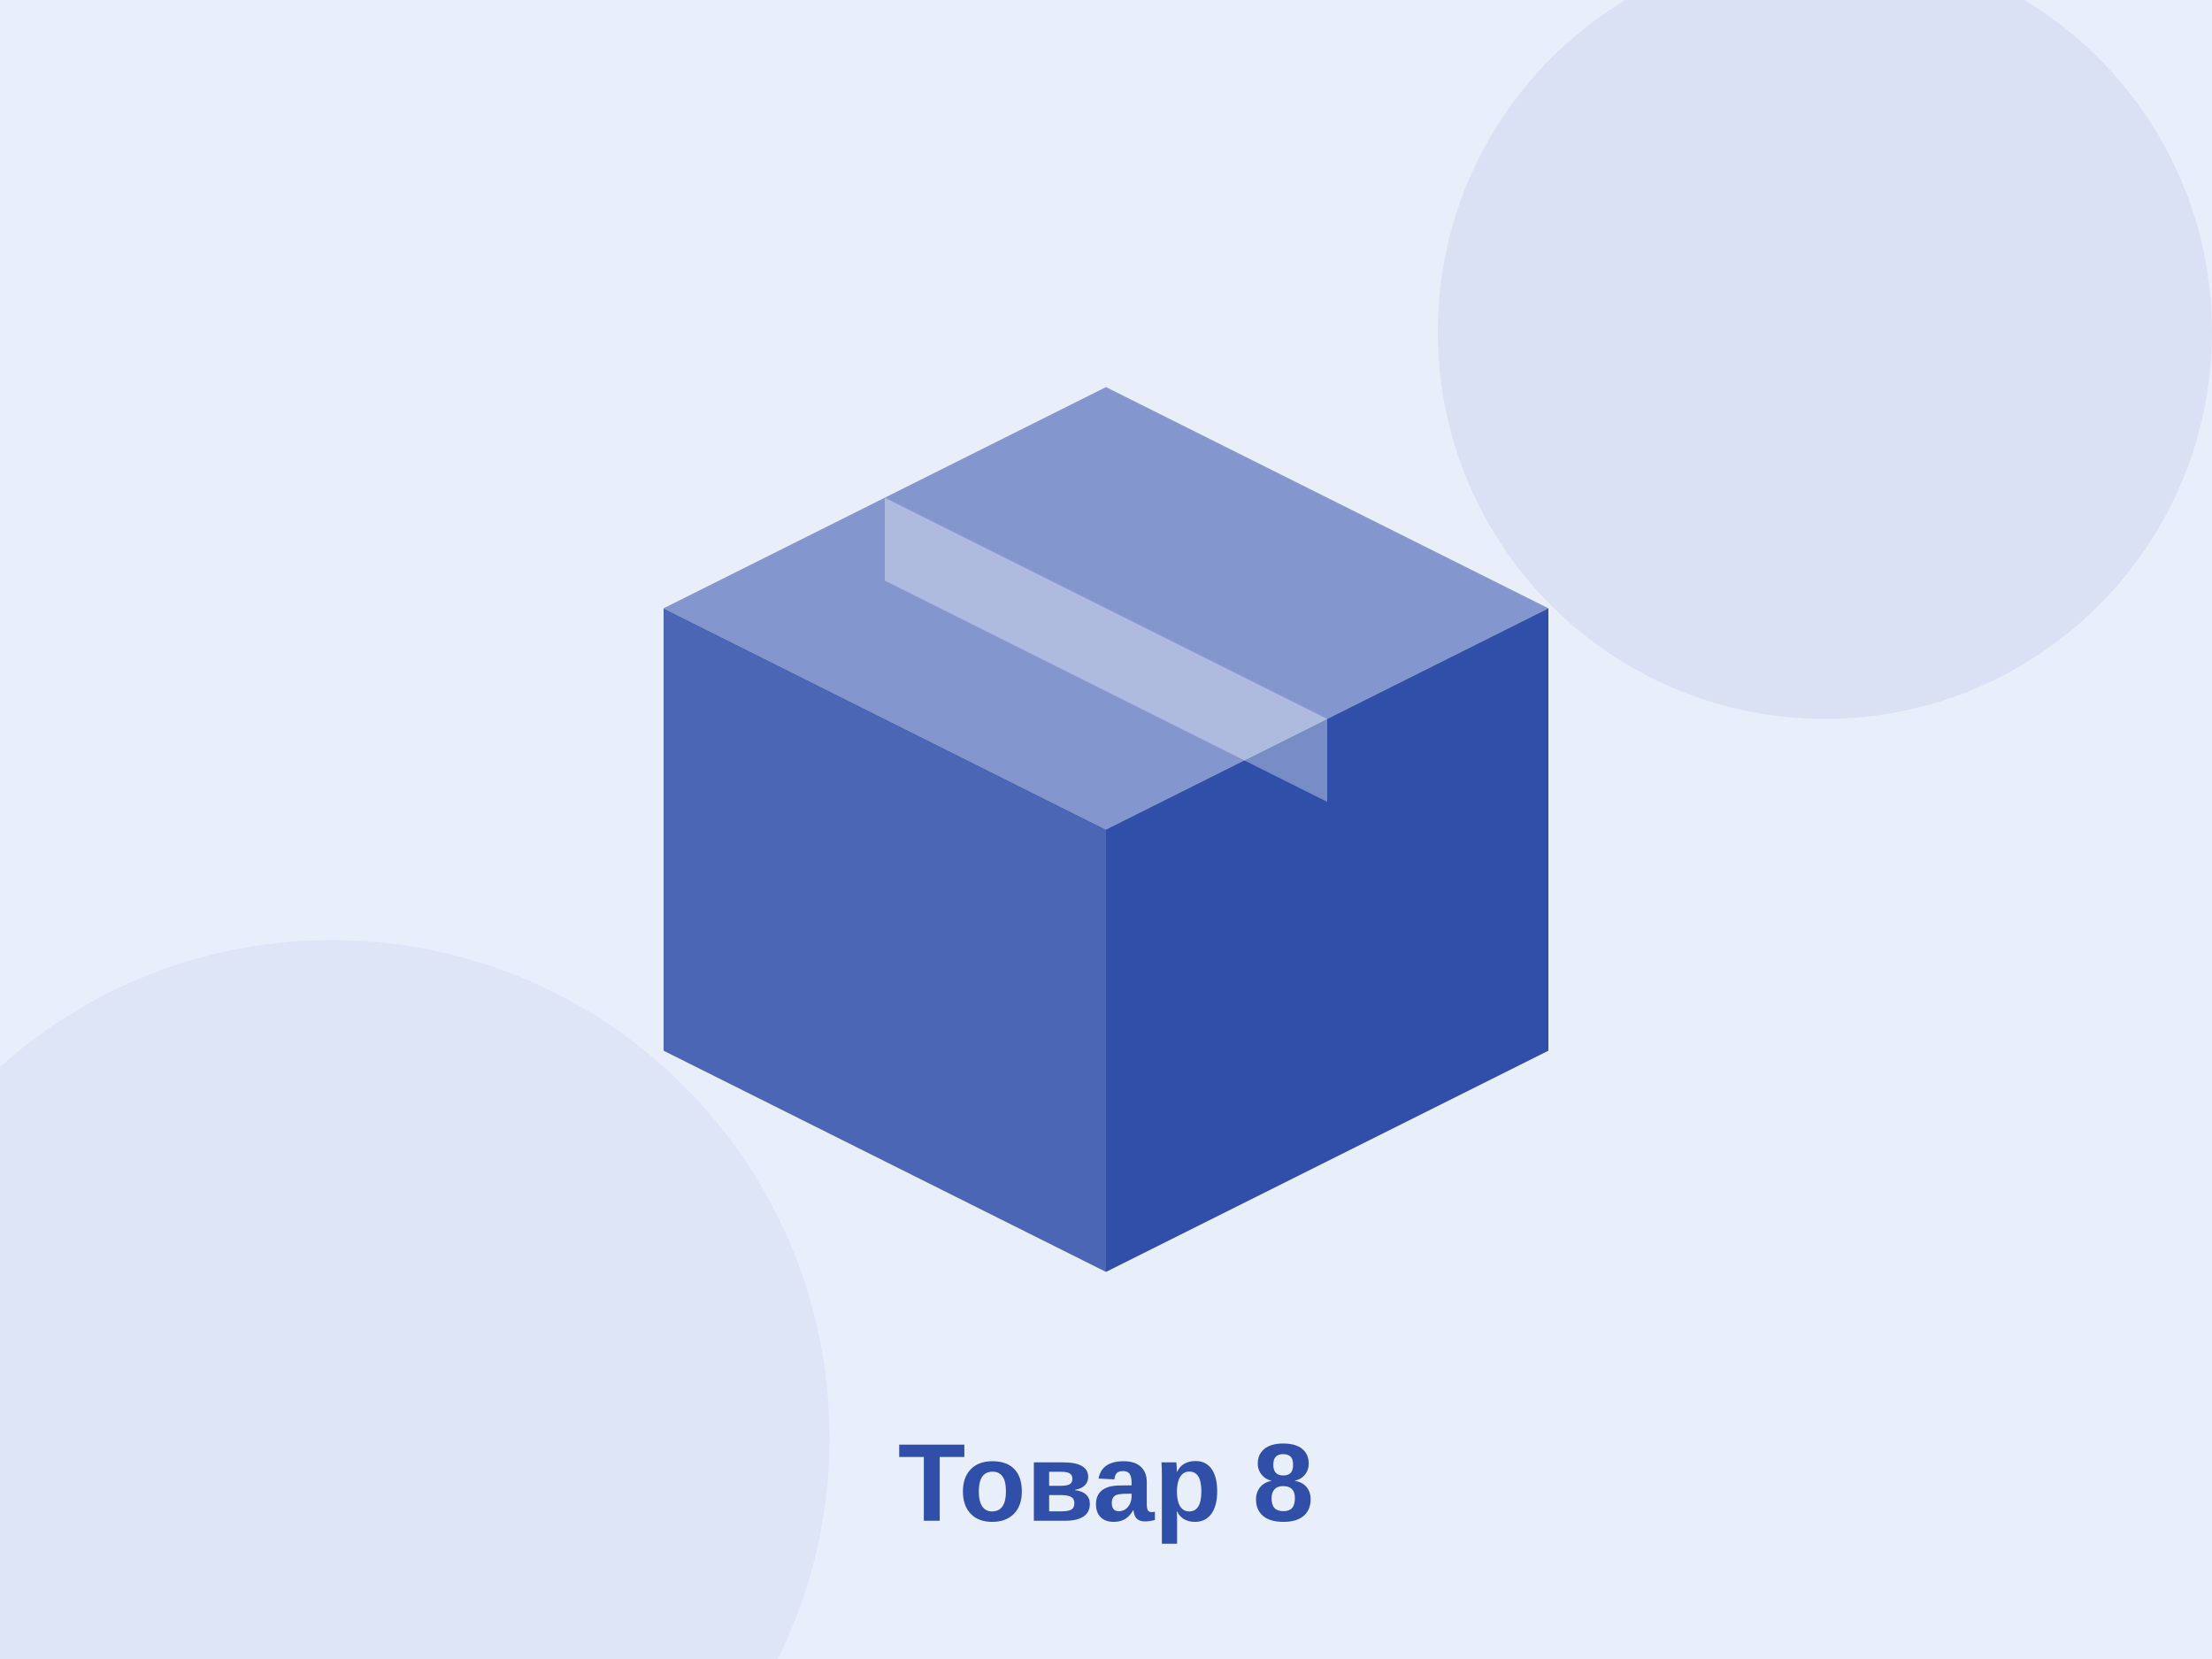
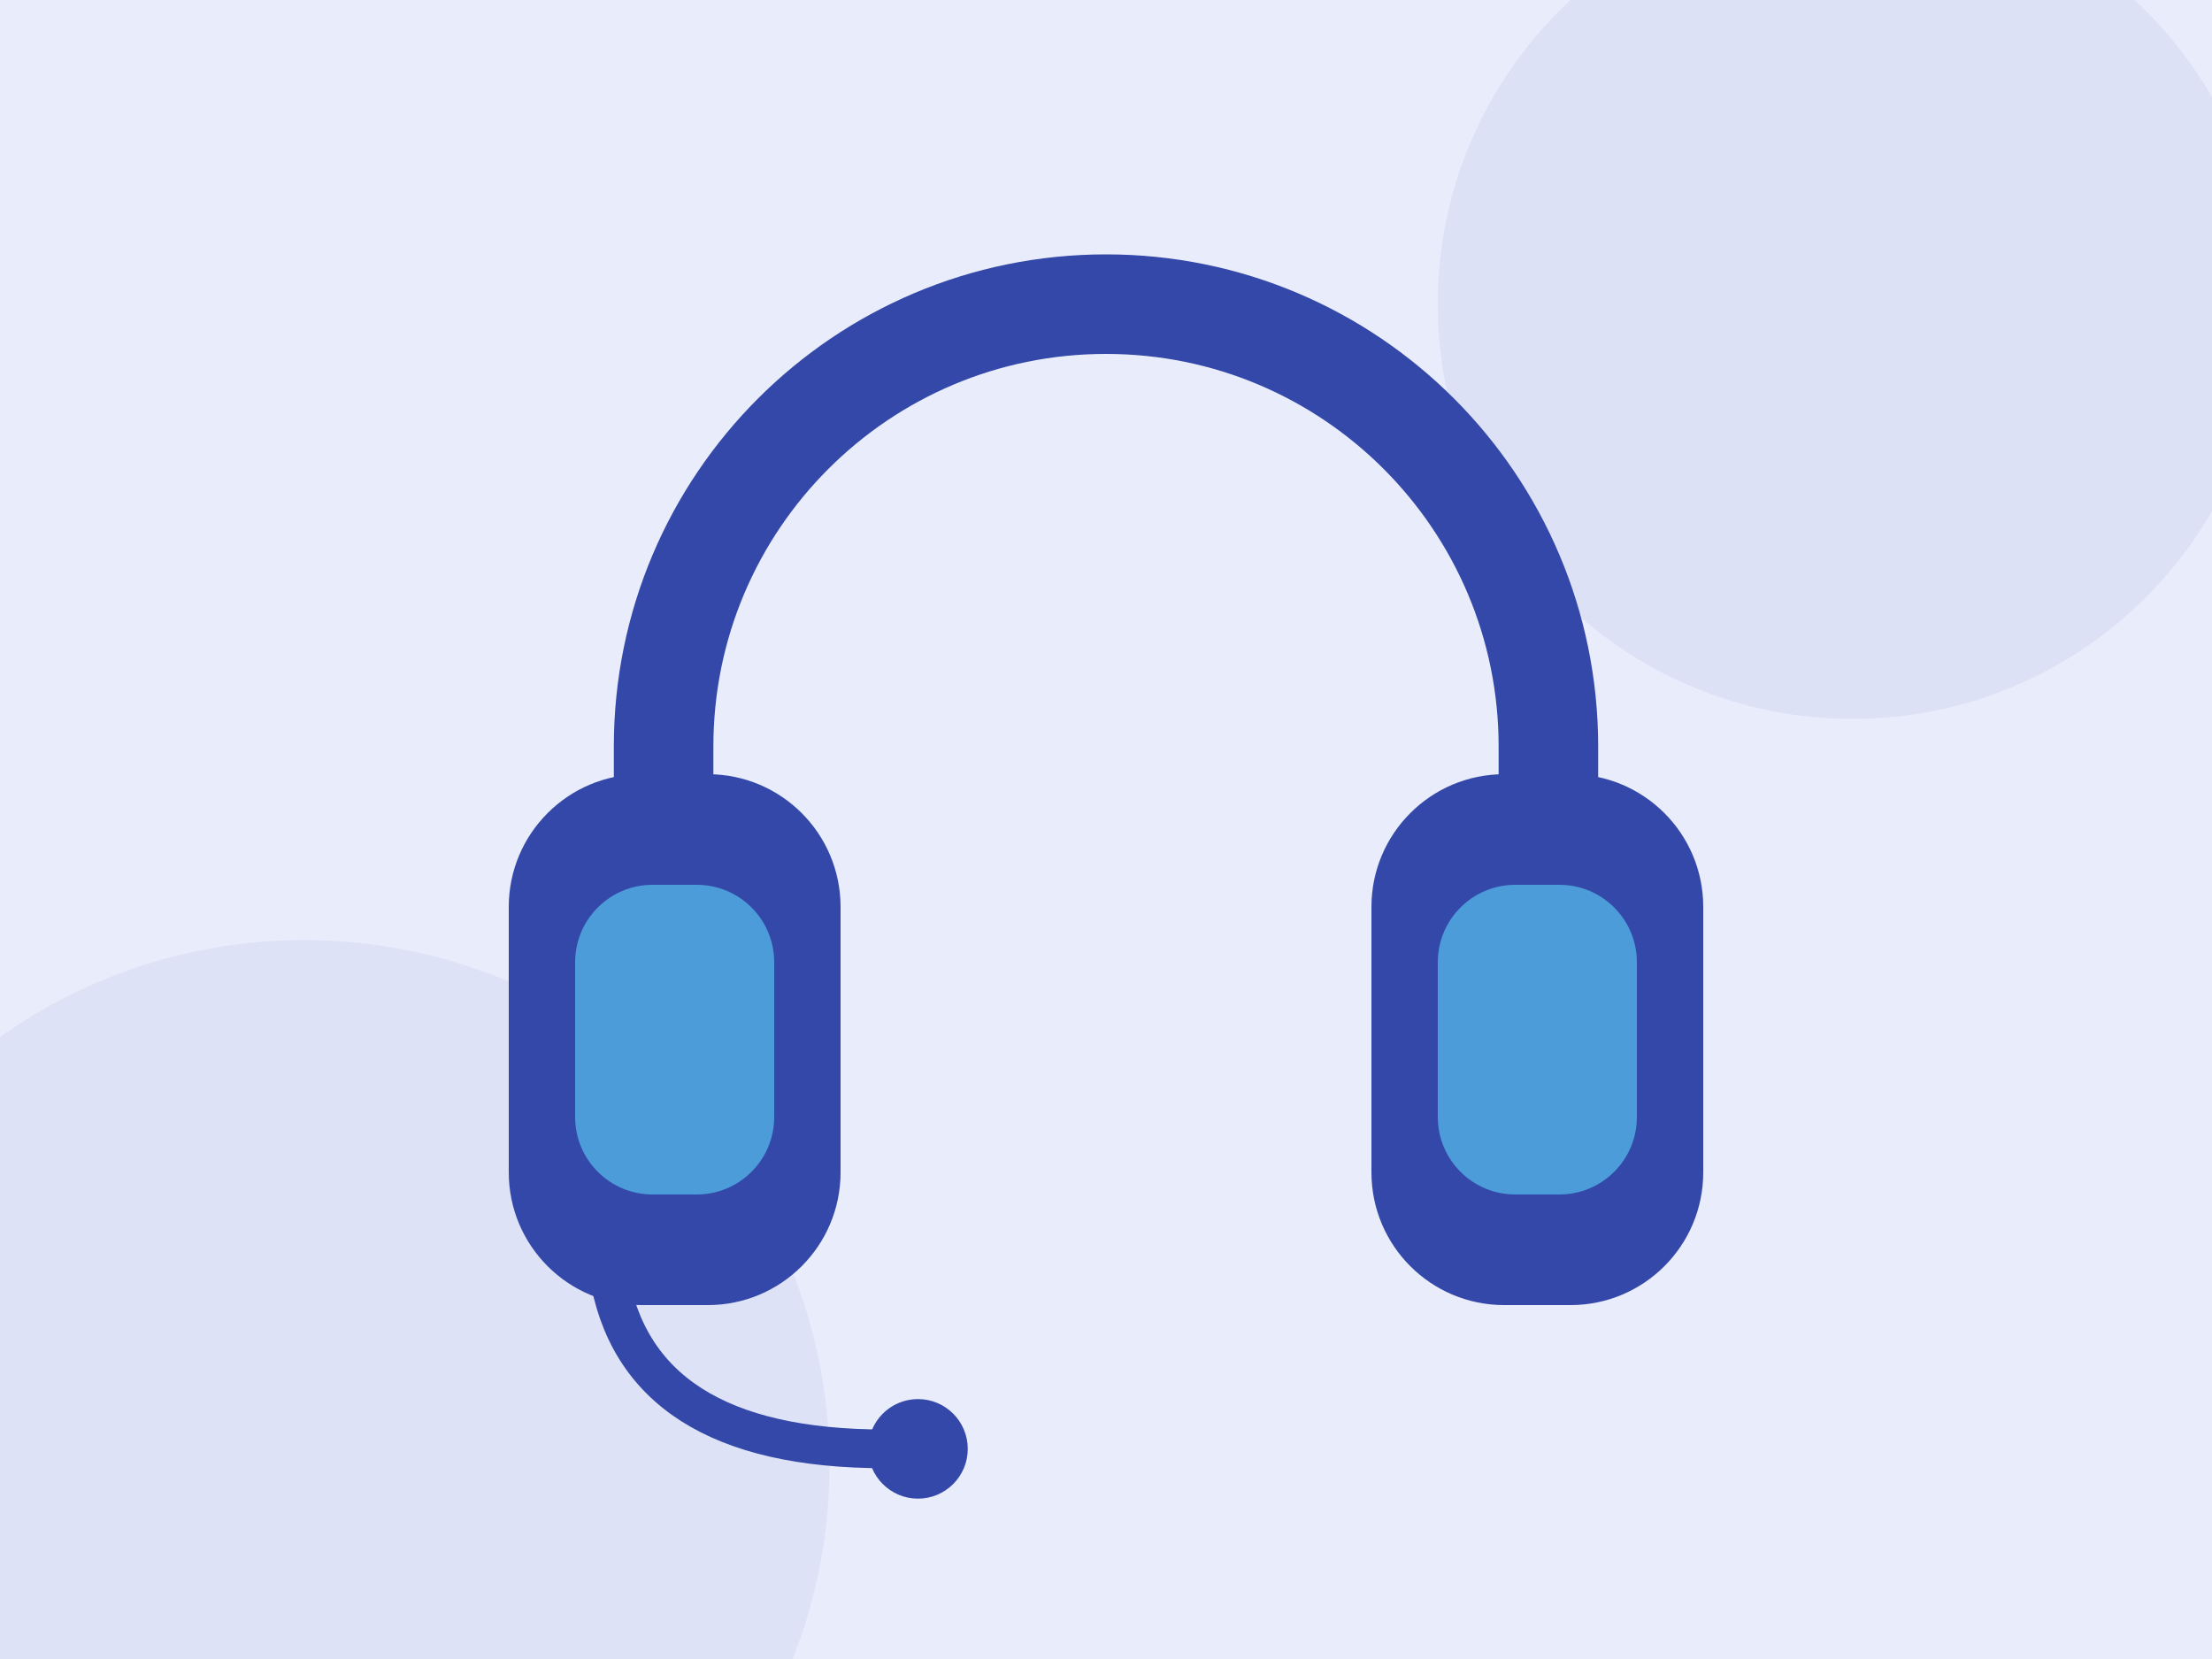
<svg xmlns="http://www.w3.org/2000/svg" width="400" height="300" viewBox="0 0 400 300">
-   <rect width="400" height="300" fill="#e9eefb" />
-   <circle cx="330" cy="60" r="70" fill="#2f4fa8" opacity="0.08" />
-   <circle cx="60" cy="260" r="90" fill="#2f4fa8" opacity="0.06" />
-   <g transform="translate(200 145)">
-     <polygon points="0,-75 80,-35 0,5 -80,-35" fill="#2f4fa8" opacity="0.55" />
-     <polygon points="-80,-35 0,5 0,85 -80,45" fill="#2f4fa8" opacity="0.85" />
-     <polygon points="80,-35 0,5 0,85 80,45" fill="#2f4fa8" />
-     <polygon points="-40,-55 40,-15 40,0 -40,-40" fill="#ffffff" opacity="0.35" />
-   </g>
-   <text x="200" y="275" text-anchor="middle" font-family="Arial, sans-serif" font-size="20" font-weight="700" fill="#2f4fa8">Товар 8</text>
+   <rect width="400" height="300" fill="#e8ecfb" />
+   <circle cx="335" cy="55" r="75" fill="#3348a8" opacity="0.07" />
+   <circle cx="55" cy="265" r="95" fill="#3348a8" opacity="0.06" />
+   <path d="M120 170 V135 A80 80 0 0 1 280 135 V170" fill="none" stroke="#3348a8" stroke-width="18" stroke-linecap="round" />
+   <rect x="92" y="140" width="60" height="96" rx="24" fill="#3348a8" />
+   <rect x="248" y="140" width="60" height="96" rx="24" fill="#3348a8" />
+   <rect x="104" y="160" width="36" height="56" rx="14" fill="#5ee1ff" opacity="0.55" />
+   <rect x="260" y="160" width="36" height="56" rx="14" fill="#5ee1ff" opacity="0.55" />
+   <path d="M110 230 Q115 262 160 262" fill="none" stroke="#3348a8" stroke-width="7" stroke-linecap="round" />
+   <circle cx="166" cy="262" r="9" fill="#3348a8" />
</svg>
